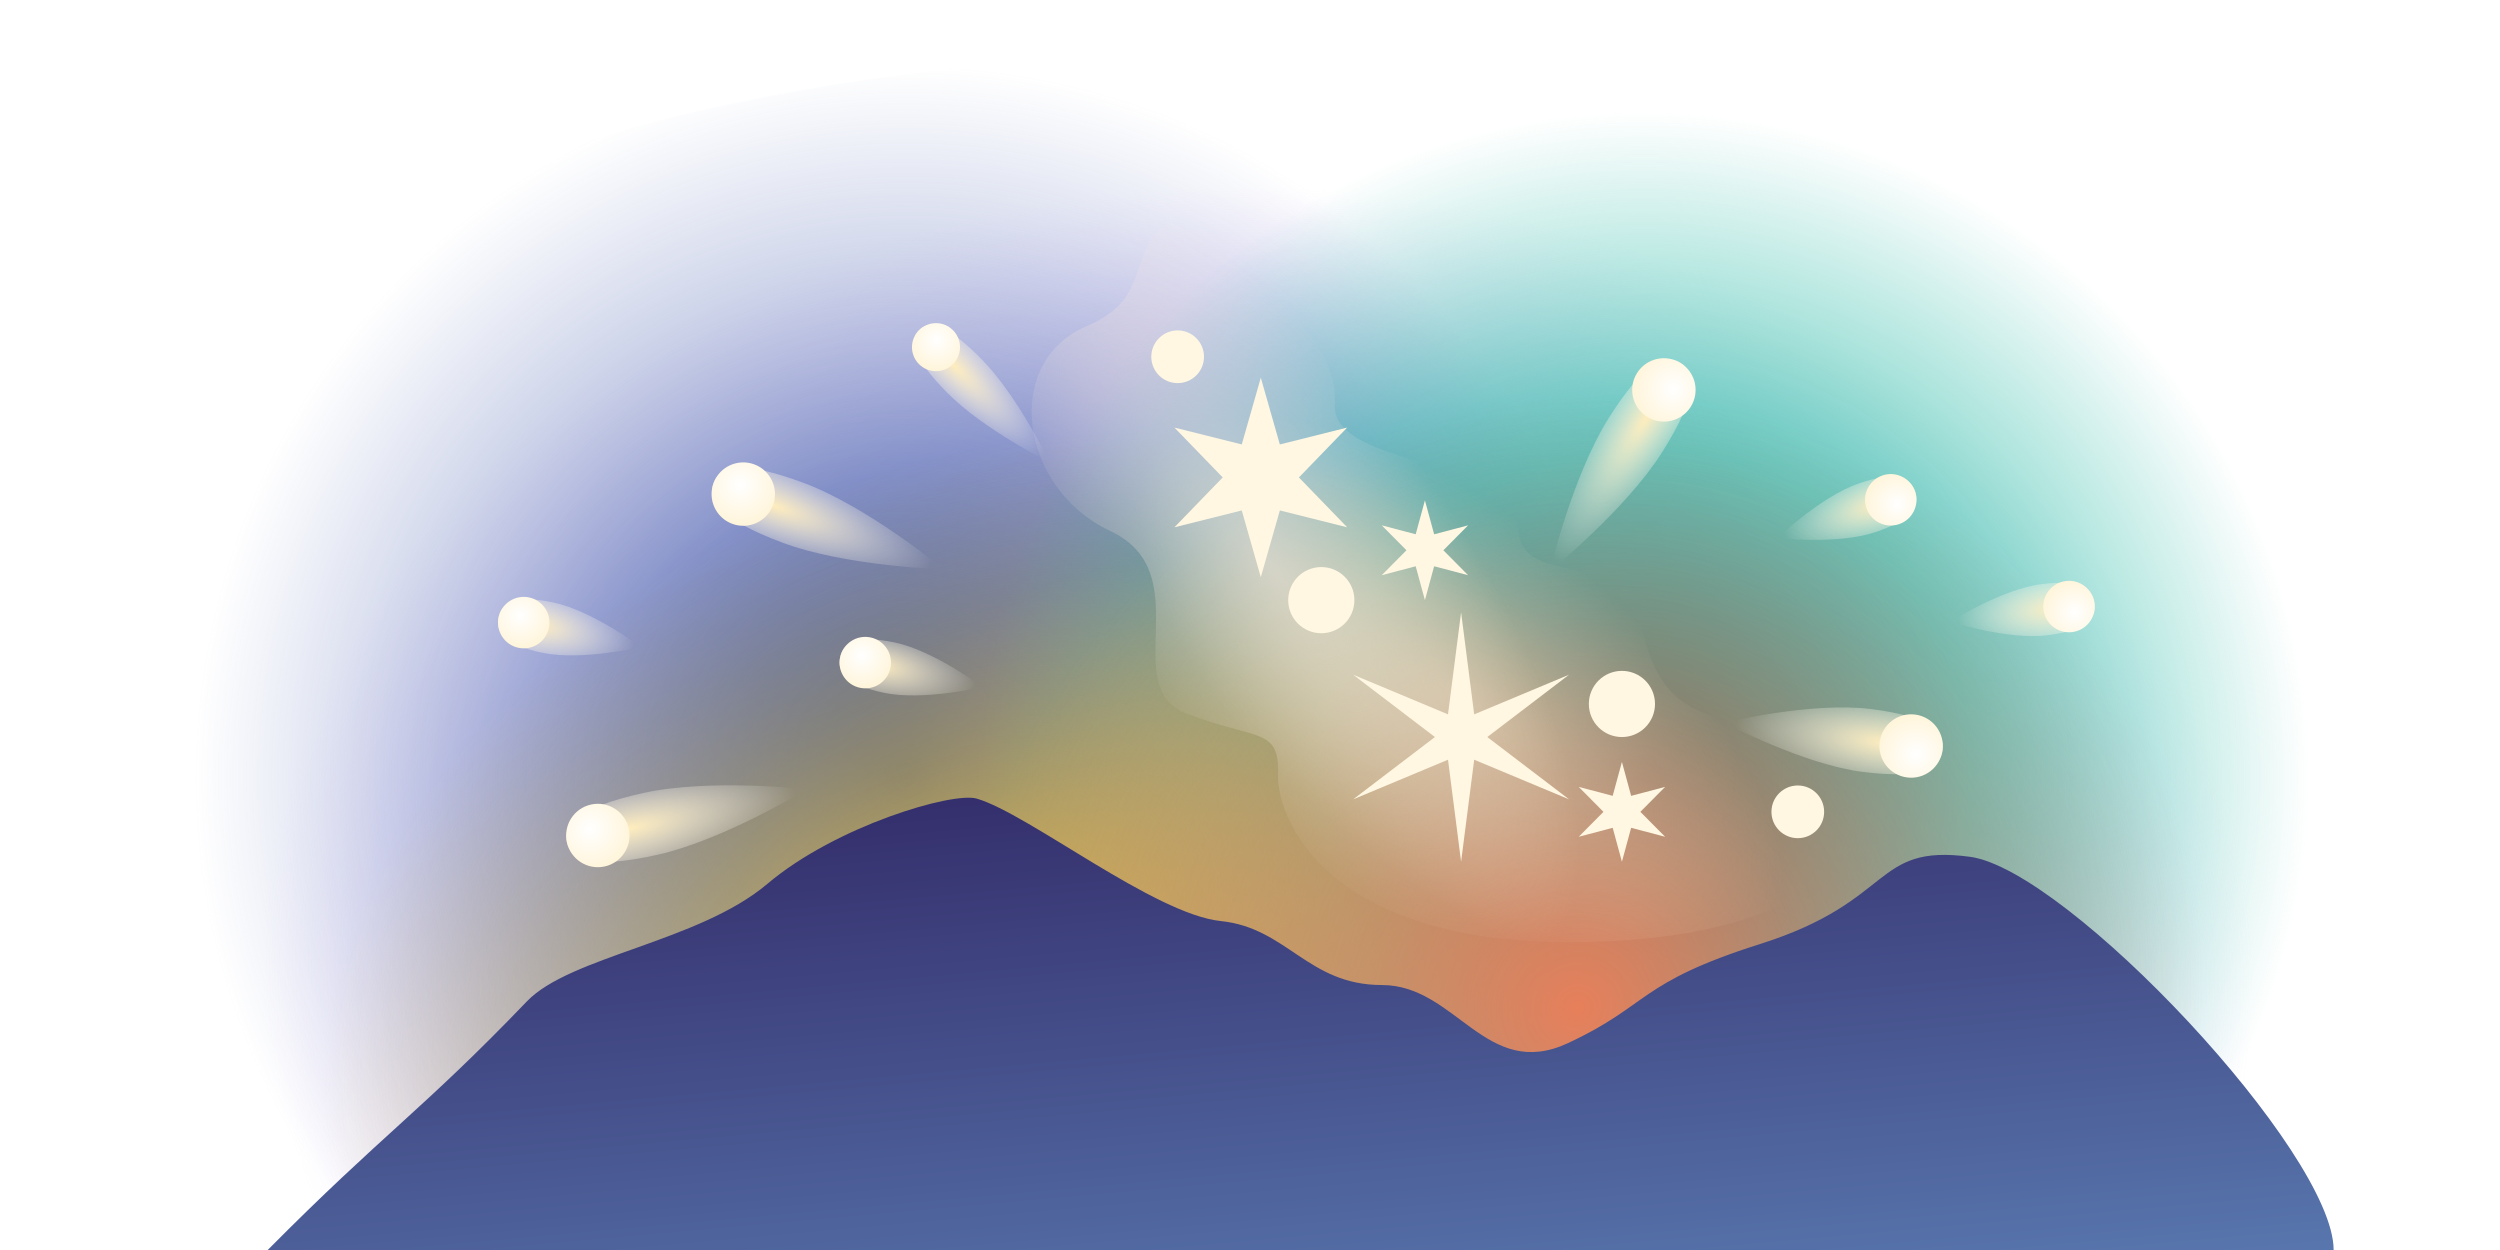
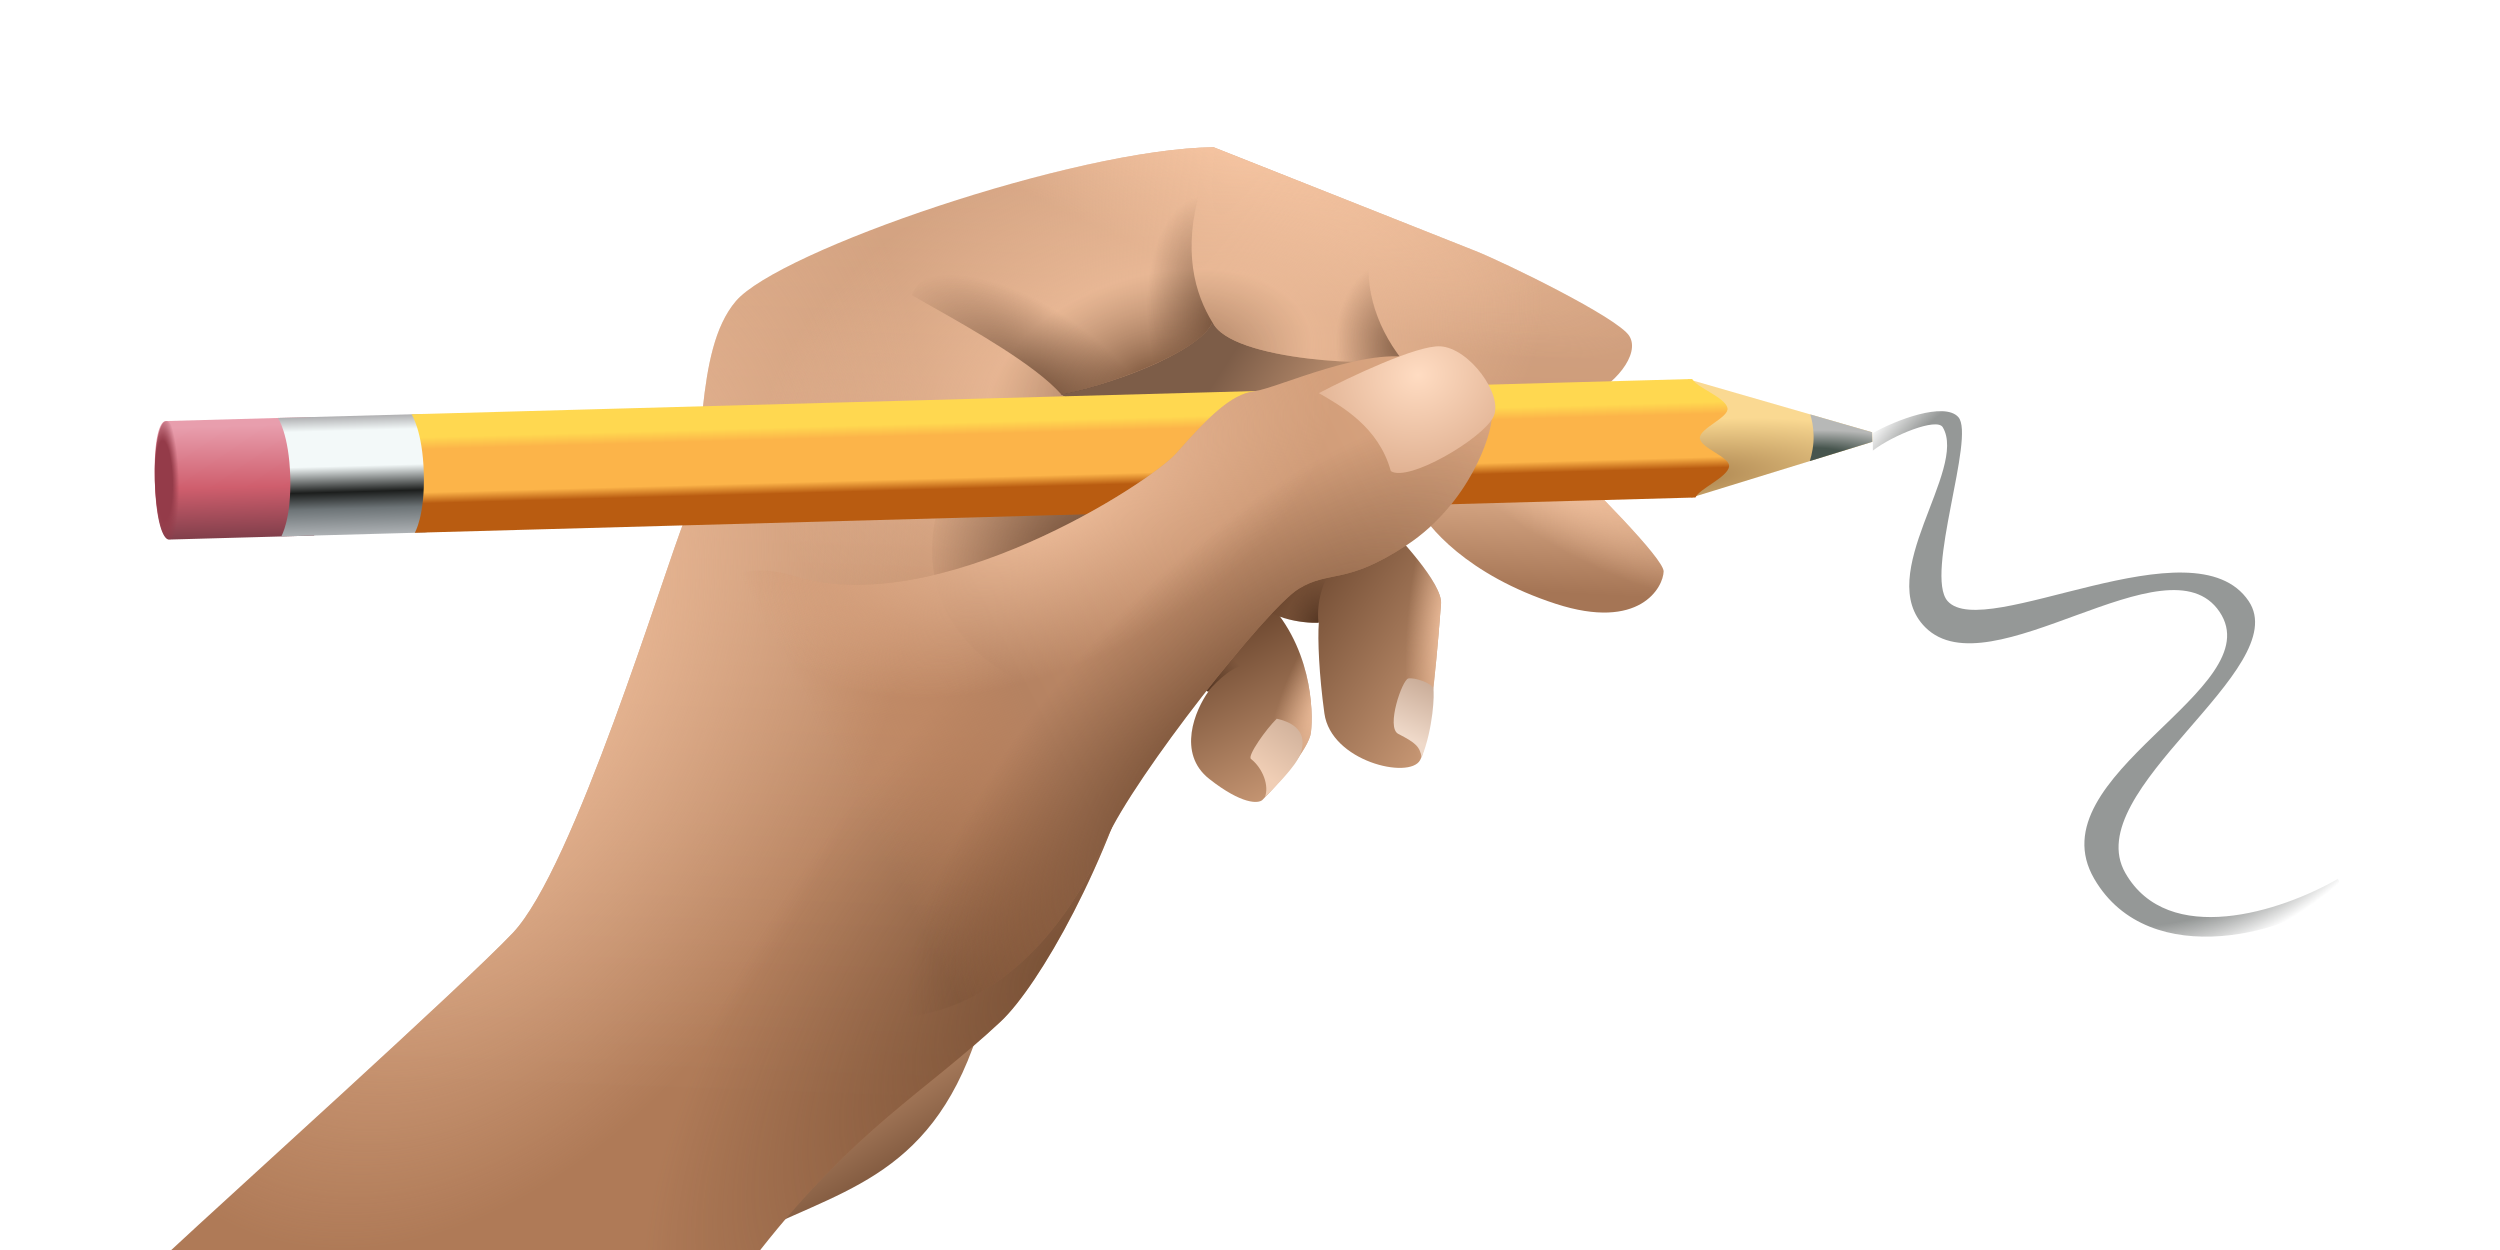
<svg xmlns="http://www.w3.org/2000/svg" viewBox="0 0 240 120" fill="none">
-   <path fill-rule="evenodd" clip-rule="evenodd" d="M233.863 110.802L29.4 117.148C-28.469 32.221 44.535 3.59 130.231 4.953C199.692 4.953 251.3 44.021 233.863 110.802Z" fill="url(#paint0_radial_6937_3499)" />
-   <path fill-rule="evenodd" clip-rule="evenodd" d="M233.863 110.802L29.4 117.148C-28.469 32.221 44.535 3.59 130.231 4.953C199.692 4.953 251.3 44.021 233.863 110.802Z" fill="url(#paint1_radial_6937_3499)" />
-   <path fill-rule="evenodd" clip-rule="evenodd" d="M233.863 110.802L29.4 117.148C-28.469 32.221 44.535 3.59 130.231 4.953C199.692 4.953 251.3 44.021 233.863 110.802Z" fill="url(#paint2_radial_6937_3499)" />
-   <path fill-rule="evenodd" clip-rule="evenodd" d="M233.863 110.802L29.4 117.148C-28.469 32.221 44.535 3.59 130.231 4.953C199.692 4.953 251.3 44.021 233.863 110.802Z" fill="url(#paint3_radial_6937_3499)" />
-   <path fill-rule="evenodd" clip-rule="evenodd" d="M233.863 110.802L29.4 117.148C-28.469 32.221 44.535 3.59 130.231 4.953C199.692 4.953 251.3 44.021 233.863 110.802Z" fill="url(#paint4_radial_6937_3499)" />
-   <path d="M145.768 50.076C145.319 57.071 155.758 51.853 157.623 60.3C159.487 68.746 164.023 69.105 172.071 69.91C182.132 70.916 184.417 88.26 156.173 90.254C128.004 92.242 122.55 78.882 122.691 74.344C122.832 69.805 120.694 71.092 113.942 68.516C107.19 65.939 115.224 55.017 106.562 50.962C97.899 46.907 96.121 34.778 104.366 31.281C110.02 28.882 108.405 25.359 111.108 22.288C113.811 19.217 123.275 19.379 122.82 24.909C122.365 30.439 128.528 32.828 128.143 38.817C127.747 44.986 146.152 44.087 145.768 50.076Z" fill="url(#paint5_radial_6937_3499)" />
-   <path d="M145.768 50.076C145.319 57.071 155.758 51.853 157.623 60.3C159.487 68.746 164.023 69.105 172.071 69.91C182.132 70.916 184.417 88.26 156.173 90.254C128.004 92.242 122.55 78.882 122.691 74.344C122.832 69.805 120.694 71.092 113.942 68.516C107.19 65.939 115.224 55.017 106.562 50.962C97.899 46.907 96.121 34.778 104.366 31.281C110.02 28.882 108.405 25.359 111.108 22.288C113.811 19.217 123.275 19.379 122.82 24.909C122.365 30.439 128.528 32.828 128.143 38.817C127.747 44.986 146.152 44.087 145.768 50.076Z" fill="url(#paint6_radial_6937_3499)" />
-   <path d="M121.037 36.26L122.866 42.667L129.329 41.047L124.695 45.834L129.329 50.622L122.866 49.002L121.037 55.409L119.209 49.002L112.745 50.622L117.38 45.834L112.745 41.047L119.209 42.667L121.037 36.26Z" fill="#FFF7E2" />
-   <path d="M140.265 58.785L141.522 68.578L150.631 64.77L142.779 70.755L150.631 76.739L141.522 72.931L140.265 82.724L139.008 72.931L129.899 76.739L137.752 70.755L129.899 64.77L139.008 68.578L140.265 58.785Z" fill="#FFF7E2" />
-   <path d="M136.792 48.038L137.677 51.292L140.938 50.432L138.563 52.826L140.938 55.221L137.677 54.361L136.792 57.615L135.906 54.361L132.645 55.221L135.02 52.826L132.645 50.432L135.906 51.292L136.792 48.038Z" fill="#FFF7E2" />
-   <path d="M155.704 73.147L156.589 76.402L159.851 75.542L157.475 77.936L159.851 80.33L156.589 79.47L155.704 82.725L154.818 79.47L151.557 80.33L153.932 77.936L151.557 75.542L154.818 76.402L155.704 73.147Z" fill="#FFF7E2" />
-   <path d="M158.88 67.58C158.88 69.334 157.458 70.756 155.704 70.756C153.95 70.756 152.528 69.334 152.528 67.58C152.528 65.826 153.95 64.404 155.704 64.404C157.458 64.404 158.88 65.826 158.88 67.58Z" fill="#FFF7E2" />
-   <path d="M175.117 77.936C175.117 79.333 173.985 80.465 172.588 80.465C171.191 80.465 170.059 79.333 170.059 77.936C170.059 76.539 171.191 75.407 172.588 75.407C173.985 75.407 175.117 76.539 175.117 77.936Z" fill="#FFF7E2" />
-   <path d="M115.584 34.25C115.584 35.647 114.452 36.779 113.055 36.779C111.658 36.779 110.525 35.647 110.525 34.25C110.525 32.853 111.658 31.721 113.055 31.721C114.452 31.721 115.584 32.853 115.584 34.25Z" fill="#FFF7E2" />
-   <path d="M130.021 57.615C130.021 59.369 128.599 60.791 126.844 60.791C125.09 60.791 123.668 59.369 123.668 57.615C123.668 55.861 125.09 54.439 126.844 54.439C128.599 54.439 130.021 55.861 130.021 57.615Z" fill="#FFF7E2" />
-   <path d="M90.616 54.661C90.616 54.661 81.202 54.38 75.096 52.089C68.99 49.797 67.913 47.938 68.504 46.364C69.094 44.791 71.129 44.098 77.235 46.389C83.341 48.681 90.616 54.661 90.616 54.661Z" fill="url(#paint7_radial_6937_3499)" />
-   <path d="M74.203 48.503C73.612 50.076 71.858 50.873 70.284 50.283C68.711 49.692 67.913 47.938 68.504 46.364C69.094 44.79 70.849 43.993 72.423 44.584C73.996 45.174 74.793 46.929 74.203 48.503Z" fill="url(#paint8_radial_6937_3499)" />
-   <path d="M100.803 44.426C100.803 44.426 94.419 41.237 90.949 37.719C87.478 34.202 87.329 32.58 88.236 31.686C89.143 30.791 90.762 30.963 94.232 34.481C97.703 37.999 100.803 44.426 100.803 44.426Z" fill="url(#paint9_radial_6937_3499)" />
-   <path d="M91.475 34.969C90.568 35.864 89.108 35.854 88.214 34.947C87.32 34.04 87.329 32.58 88.236 31.686C89.143 30.791 90.603 30.801 91.497 31.708C92.392 32.615 92.382 34.075 91.475 34.969Z" fill="url(#paint10_radial_6937_3499)" />
-   <path d="M148.775 54.843C148.775 54.843 150.947 45.68 154.421 40.16C157.895 34.641 159.933 33.96 161.355 34.856C162.778 35.751 163.046 37.883 159.572 43.402C156.098 48.922 148.775 54.843 148.775 54.843Z" fill="url(#paint11_radial_6937_3499)" />
-   <path d="M158.113 40.007C156.69 39.112 156.263 37.233 157.158 35.81C158.054 34.388 159.933 33.96 161.355 34.856C162.778 35.751 163.205 37.63 162.31 39.053C161.415 40.475 159.536 40.903 158.113 40.007Z" fill="url(#paint12_radial_6937_3499)" />
-   <path d="M165.551 69.378C165.551 69.378 173.829 67.346 179.611 68.068C185.393 68.79 186.697 70.326 186.488 71.994C186.28 73.662 184.638 74.83 178.856 74.108C173.075 73.385 165.551 69.378 165.551 69.378Z" fill="url(#paint13_radial_6937_3499)" />
-   <path d="M180.448 71.24C180.657 69.572 182.178 68.389 183.846 68.597C185.513 68.805 186.697 70.326 186.488 71.994C186.28 73.662 184.759 74.846 183.091 74.637C181.423 74.429 180.24 72.908 180.448 71.24Z" fill="url(#paint14_radial_6937_3499)" />
-   <path d="M77.481 75.767C77.481 75.767 69.436 80.663 63.068 82.07C56.7 83.478 54.784 82.506 54.421 80.865C54.058 79.224 55.386 77.535 61.754 76.127C68.122 74.719 77.481 75.767 77.481 75.767Z" fill="url(#paint15_radial_6937_3499)" />
-   <path d="M60.365 79.551C60.727 81.192 59.691 82.817 58.05 83.18C56.408 83.543 54.784 82.506 54.421 80.865C54.058 79.224 55.095 77.599 56.736 77.236C58.377 76.874 60.002 77.91 60.365 79.551Z" fill="url(#paint16_radial_6937_3499)" />
-   <path d="M94.313 65.955C94.313 65.955 88.653 67.299 84.879 66.513C81.105 65.726 80.37 64.443 80.648 63.108C80.926 61.772 82.113 60.89 85.887 61.676C89.66 62.462 94.313 65.955 94.313 65.955Z" fill="url(#paint17_radial_6937_3499)" />
-   <path d="M85.485 64.116C85.206 65.451 83.898 66.308 82.562 66.03C81.227 65.752 80.37 64.443 80.648 63.108C80.926 61.772 82.235 60.915 83.57 61.193C84.906 61.472 85.763 62.78 85.485 64.116Z" fill="url(#paint18_radial_6937_3499)" />
-   <path d="M61.526 62.114C61.526 62.114 55.865 63.458 52.092 62.671C48.318 61.885 47.583 60.602 47.861 59.267C48.139 57.931 49.326 57.048 53.1 57.835C56.873 58.621 61.526 62.114 61.526 62.114Z" fill="url(#paint19_radial_6937_3499)" />
-   <path d="M52.697 60.274C52.419 61.61 51.111 62.467 49.775 62.189C48.44 61.91 47.583 60.602 47.861 59.267C48.139 57.931 49.447 57.074 50.783 57.352C52.119 57.63 52.976 58.939 52.697 60.274Z" fill="url(#paint20_radial_6937_3499)" />
-   <path d="M187.231 59.685C187.231 59.685 192.143 56.568 195.967 56.079C199.79 55.591 200.904 56.563 201.077 57.917C201.25 59.27 200.416 60.492 196.593 60.98C192.769 61.468 187.231 59.685 187.231 59.685Z" fill="url(#paint21_radial_6937_3499)" />
-   <path d="M196.176 58.543C196.004 57.189 196.961 55.952 198.314 55.779C199.667 55.607 200.904 56.563 201.077 57.917C201.25 59.27 200.293 60.507 198.94 60.68C197.586 60.853 196.349 59.896 196.176 58.543Z" fill="url(#paint22_radial_6937_3499)" />
-   <path d="M170.629 51.657C170.629 51.657 174.829 47.631 178.481 46.398C182.133 45.164 183.417 45.898 183.854 47.19C184.29 48.483 183.714 49.845 180.062 51.078C176.41 52.312 170.629 51.657 170.629 51.657Z" fill="url(#paint23_radial_6937_3499)" />
-   <path d="M179.173 48.771C178.736 47.479 179.43 46.077 180.723 45.641C182.015 45.204 183.417 45.898 183.854 47.19C184.29 48.483 183.596 49.885 182.304 50.321C181.011 50.758 179.609 50.064 179.173 48.771Z" fill="url(#paint24_radial_6937_3499)" />
-   <path d="M25.698 120H224.029C224.029 110.669 198.487 83.498 189.103 82.25C179.718 81.002 182.003 86.502 168.985 90.62C157.198 94.348 158.373 96.493 150.515 100.145C142.658 103.797 139.789 94.563 132.668 94.563C125.547 94.563 123.583 89.08 117.198 88.422C110.814 87.764 98.736 78.121 93.77 76.667C91.468 75.993 80.257 79.274 73.67 84.848C67.083 90.421 54.744 91.794 50.584 96.129C40.564 106.57 36.797 108.808 25.698 120Z" fill="url(#paint25_linear_6937_3499)" />
+   <path d="M135.569 40.533C135.569 40.533 97.372 40.812 95.275 40.126L112.139 28.83C116.96 28.526 136.557 30.859 136.557 30.859L135.569 40.533Z" fill="url(#paint0_linear_1214_2227)" />
+   <path d="M71.18 119.077C80.116 114.264 89.162 113.484 93.809 99.373C97.527 88.084 80.272 107.805 71.18 119.077Z" fill="url(#paint1_linear_1214_2227)" />
+   <path d="M70.641 28.913C74.754 24.08 103.15 14.285 116.505 14.135L141.614 24.08C144.437 25.198 155.309 30.486 156.412 32.251C157.516 34.016 154.951 37.078 152.135 38.239C148.615 39.689 139.234 37.965 134.846 34.426C132.898 35.266 118.111 34.72 116.395 30.911C115.191 33.943 105.611 37.261 101.777 37.829C123.533 50.24 103.321 91.272 96.076 98.059C88.831 104.845 82.175 108.306 72.981 120H16.442C21.566 115.213 44.529 94.52 49.227 89.565C55.1 83.371 63.65 55.112 65.794 49.713C67.938 44.315 66.528 33.747 70.641 28.913Z" fill="url(#paint2_linear_1214_2227)" />
+   <path d="M70.641 28.913C74.754 24.08 103.15 14.285 116.505 14.135L141.614 24.08C144.437 25.198 155.309 30.486 156.412 32.251C157.516 34.016 154.951 37.078 152.135 38.239C148.615 39.689 139.234 37.965 134.846 34.426C132.898 35.266 118.111 34.72 116.395 30.911C115.191 33.943 105.611 37.261 101.777 37.829C123.533 50.24 103.321 91.272 96.076 98.059C88.831 104.845 82.175 108.306 72.981 120H16.442C21.566 115.213 44.529 94.52 49.227 89.565C55.1 83.371 63.65 55.112 65.794 49.713C67.938 44.315 66.528 33.747 70.641 28.913Z" fill="url(#paint3_radial_1214_2227)" />
+   <path d="M70.641 28.913C74.754 24.08 103.15 14.285 116.505 14.135L141.614 24.08C144.437 25.198 155.309 30.486 156.412 32.251C157.516 34.016 154.951 37.078 152.135 38.239C148.615 39.689 139.234 37.965 134.846 34.426C132.898 35.266 118.111 34.72 116.395 30.911C115.191 33.943 105.611 37.261 101.777 37.829C123.533 50.24 103.321 91.272 96.076 98.059C88.831 104.845 82.175 108.306 72.981 120H16.442C21.566 115.213 44.529 94.52 49.227 89.565C55.1 83.371 63.65 55.112 65.794 49.713C67.938 44.315 66.528 33.747 70.641 28.913Z" fill="url(#paint4_radial_1214_2227)" />
+   <path d="M70.641 28.913C74.754 24.08 103.15 14.285 116.505 14.135L141.614 24.08C144.437 25.198 155.309 30.486 156.412 32.251C157.516 34.016 154.951 37.078 152.135 38.239C148.615 39.689 139.234 37.965 134.846 34.426C132.898 35.266 118.111 34.72 116.395 30.911C115.191 33.943 105.611 37.261 101.777 37.829C123.533 50.24 103.321 91.272 96.076 98.059C88.831 104.845 82.175 108.306 72.981 120H16.442C21.566 115.213 44.529 94.52 49.227 89.565C55.1 83.371 63.65 55.112 65.794 49.713C67.938 44.315 66.528 33.747 70.641 28.913Z" fill="url(#paint5_radial_1214_2227)" />
+   <path d="M70.641 28.913C74.754 24.08 103.15 14.285 116.505 14.135L141.614 24.08C144.437 25.198 155.309 30.486 156.412 32.251C157.516 34.016 154.951 37.078 152.135 38.239C148.615 39.689 139.234 37.965 134.846 34.426C132.898 35.266 118.111 34.72 116.395 30.911C115.191 33.943 105.611 37.261 101.777 37.829C123.533 50.24 103.321 91.272 96.076 98.059C88.831 104.845 82.175 108.306 72.981 120H16.442C21.566 115.213 44.529 94.52 49.227 89.565C55.1 83.371 63.65 55.112 65.794 49.713C67.938 44.315 66.528 33.747 70.641 28.913Z" fill="url(#paint6_radial_1214_2227)" />
+   <path d="M187.996 40.038C186.654 38.547 181.968 40.334 179.793 41.577V43.255C181.688 41.794 185.936 40.054 186.505 41.017C188.929 45.119 179.793 55.187 184.827 60.221C191.026 66.421 208.097 51.356 213.074 58.73C218.108 66.188 195.259 74.42 201.048 84.367C206.343 93.465 220.252 89.587 224.913 85.392L224.447 84.367C218.947 87.536 208.133 90.986 204.031 83.807C199.501 75.88 220.272 64.247 215.871 57.704C210.617 49.894 190.503 61.677 186.971 57.704C184.734 55.187 189.674 41.903 187.996 40.038Z" fill="url(#paint7_radial_1214_2227)" />
+   <path d="M149.355 57.967C140.875 55.211 136.929 50.506 136.016 48.498L149.279 43.312C152.764 46.657 159.728 53.648 159.705 54.855C159.677 56.363 157.43 60.591 149.355 57.967Z" fill="url(#paint8_linear_1214_2227)" />
+   <path d="M149.355 57.967C140.875 55.211 136.929 50.506 136.016 48.498L149.279 43.312C152.764 46.657 159.728 53.648 159.705 54.855C159.677 56.363 157.43 60.591 149.355 57.967Z" fill="url(#paint9_radial_1214_2227)" />
+   <path fill-rule="evenodd" clip-rule="evenodd" d="M108.107 36.098C105.731 36.97 103.383 37.611 101.871 37.847C99.416 35.054 93.219 31.552 89.572 29.491C88.723 29.012 88.012 28.61 87.519 28.314C88.745 25.223 98.349 21.934 104.774 26.23C109.531 29.41 109.921 33.607 108.107 36.098Z" fill="url(#paint10_radial_1214_2227)" />
+   <path d="M116.005 66.391C113.669 65.769 112.008 63.54 111.47 62.503C113.088 59.22 117.292 53.569 121.159 57.229C125.991 61.805 126.076 68.296 125.852 70.296C125.673 71.897 122.665 75.3 121.183 76.802C120.791 77.152 119.224 77.24 116.096 74.784C112.967 72.328 114.732 68.165 116.005 66.391Z" fill="url(#paint11_linear_1214_2227)" />
+   <path d="M116.005 66.391C113.669 65.769 112.008 63.54 111.47 62.503C113.088 59.22 117.292 53.569 121.159 57.229C125.991 61.805 126.076 68.296 125.852 70.296C125.673 71.897 122.665 75.3 121.183 76.802C120.791 77.152 119.224 77.24 116.096 74.784C112.967 72.328 114.732 68.165 116.005 66.391Z" fill="url(#paint12_radial_1214_2227)" />
+   <path fill-rule="evenodd" clip-rule="evenodd" d="M112.224 63.655C112.273 63.583 112.327 63.51 112.384 63.436C114.915 60.166 119.544 62.145 119.712 63.873C118.568 63.767 117.029 65.161 115.961 66.379C114.332 65.93 113.035 64.702 112.224 63.655Z" fill="url(#paint13_radial_1214_2227)" />
+   <path d="M138.339 57.966C138.491 56.051 134.32 51.497 132.216 49.46C127.413 51.036 118.22 54.773 119.879 57.102C121.538 59.431 125.056 59.852 126.608 59.77C126.481 61.366 126.632 64.785 127.141 68.481C127.778 73.102 135.299 74.85 136.326 72.979C137.354 71.107 138.149 60.36 138.339 57.966Z" fill="url(#paint14_linear_1214_2227)" />
+   <path d="M138.339 57.966C138.491 56.051 134.32 51.497 132.216 49.46C127.413 51.036 118.22 54.773 119.879 57.102C121.538 59.431 125.056 59.852 126.608 59.77C126.481 61.366 126.632 64.785 127.141 68.481C127.778 73.102 135.299 74.85 136.326 72.979C137.354 71.107 138.149 60.36 138.339 57.966Z" fill="url(#paint15_radial_1214_2227)" />
+   <path fill-rule="evenodd" clip-rule="evenodd" d="M134.599 34.535C133.092 34.935 128.127 34.915 123.738 34.181C123.152 33.291 122.864 32.319 123 31.275C123.821 24.991 129.209 22.247 131.698 23.234C130.781 26.936 131.892 31.072 134.599 34.535Z" fill="url(#paint16_radial_1214_2227)" />
+   <path fill-rule="evenodd" clip-rule="evenodd" d="M116.53 31.186C116.531 31.184 116.532 31.181 116.533 31.179C116.505 31.135 116.476 31.09 116.448 31.044C116.473 31.092 116.5 31.139 116.53 31.186ZM116.389 30.948C115.801 32.401 113.302 33.918 110.437 35.166C108.142 33.62 106.624 28.698 106.264 25.587C105.641 20.212 116.263 14.739 115.338 17.79C113.418 24.122 114.756 28.271 116.389 30.948Z" fill="url(#paint17_radial_1214_2227)" />
+   <path d="M96.646 64.687C86.06 58.209 89.362 47.312 92.927 42.878L102.643 40.178L116.385 49.965C109.21 58.876 103.854 69.098 96.646 64.687Z" fill="url(#paint18_radial_1214_2227)" />
+   <path fill-rule="evenodd" clip-rule="evenodd" d="M126.569 59.773C126.331 57.36 127.301 55.28 128.06 54.316C125.998 53.529 120.875 54.426 120.141 57.435C121.868 59.454 125.076 59.841 126.569 59.773Z" fill="url(#paint19_radial_1214_2227)" />
+   <path d="M15.91 40.421C15.331 40.437 14.749 42.051 14.861 46.142C14.974 50.234 15.69 51.812 16.223 51.797C16.757 51.783 30.155 51.413 30.155 51.413C31.652 48.167 31.515 43.197 29.842 40.037C29.842 40.037 16.488 40.405 15.91 40.421Z" fill="url(#paint20_linear_1214_2227)" />
+   <path d="M26.686 40.124C26.686 40.124 27.752 41.693 27.864 45.784C27.977 49.876 27 51.5 27 51.5L40.931 51.116C42.428 47.87 42.291 42.9 40.618 39.74L26.686 40.124Z" fill="url(#paint21_linear_1214_2227)" />
+   <path d="M162.044 36.395L162.358 47.771L179.748 42.412L179.722 41.498L162.044 36.395Z" fill="url(#paint22_radial_1214_2227)" />
+   <path fill-rule="evenodd" clip-rule="evenodd" d="M173.742 44.263L179.746 42.413L179.721 41.498L173.784 39.785C173.936 40.252 174.08 40.932 174.104 41.805C174.13 42.723 173.946 43.605 173.742 44.263Z" fill="url(#paint23_radial_1214_2227)" />
+   <path d="M39.508 39.771C39.508 39.771 40.573 41.34 40.686 45.431C40.799 49.522 39.821 51.147 39.821 51.147L162.76 47.76C163.16 46.894 165.822 45.84 165.991 44.795C166.138 43.882 163.212 43.009 163.185 42.056C163.159 41.102 166.033 40.069 165.836 39.166C165.61 38.132 162.893 37.226 162.447 36.384L39.508 39.771Z" fill="url(#paint24_linear_1214_2227)" />
+   <path d="M17.373 46.074C17.287 42.933 16.654 40.402 15.961 40.421C15.267 40.44 14.775 43.002 14.861 46.143C14.948 49.284 15.58 51.815 16.274 51.796C16.968 51.777 17.46 49.215 17.373 46.074Z" fill="url(#paint25_radial_1214_2227)" />
+   <path d="M112.922 43.517C110.439 46.331 90 59.609 76.154 55.282C62.308 50.955 61.331 75.425 66.677 86.148C73.278 99.386 94.918 105.687 106.154 80.667C108.974 74.386 121.654 58.376 124.665 56.531C127.675 54.686 129.155 56.223 135.078 52.304C141 48.385 143.276 41.691 143.205 39.953C143.134 38.216 140.865 35.797 136.075 34.466C131.284 33.136 122.608 37.292 120.413 37.561C118.217 37.83 116.027 40 112.922 43.517Z" fill="url(#paint26_linear_1214_2227)" />
+   <path d="M112.922 43.517C110.439 46.331 90 59.609 76.154 55.282C62.308 50.955 61.331 75.425 66.677 86.148C73.278 99.386 94.918 105.687 106.154 80.667C108.974 74.386 121.654 58.376 124.665 56.531C127.675 54.686 129.155 56.223 135.078 52.304C141 48.385 143.276 41.691 143.205 39.953C143.134 38.216 140.865 35.797 136.075 34.466C131.284 33.136 122.608 37.292 120.413 37.561C118.217 37.83 116.027 40 112.922 43.517Z" fill="url(#paint27_radial_1214_2227)" />
+   <path d="M112.922 43.517C110.439 46.331 90 59.609 76.154 55.282C62.308 50.955 61.331 75.425 66.677 86.148C73.278 99.386 94.918 105.687 106.154 80.667C108.974 74.386 121.654 58.376 124.665 56.531C127.675 54.686 129.155 56.223 135.078 52.304C141 48.385 143.276 41.691 143.205 39.953C143.134 38.216 140.865 35.797 136.075 34.466C131.284 33.136 122.608 37.292 120.413 37.561C118.217 37.83 116.027 40 112.922 43.517Z" fill="url(#paint28_radial_1214_2227)" />
+   <path d="M133.517 45.227C132.357 40.968 128.723 38.958 126.611 37.74C129.568 36.19 136.039 33.122 138.269 33.247C141.056 33.403 144.38 37.95 143.37 40.018C142.36 42.087 135.217 46.329 133.517 45.227Z" fill="url(#paint29_radial_1214_2227)" />
+   <path d="M124.817 72.427C125.286 71.245 125.276 69.594 122.57 68.996C121.546 69.982 119.726 72.567 120.09 72.855C121.246 73.771 121.862 75.449 121.428 76.543C122.496 75.447 124.349 73.609 124.817 72.427Z" fill="url(#paint30_linear_1214_2227)" />
+   <path d="M137.592 66.08C137.461 65.576 135.793 65.019 135.202 65.132C134.612 65.245 133.029 69.834 134.235 70.453C135.923 71.32 136.291 71.67 136.482 72.708C137.589 69.918 137.724 66.584 137.592 66.08Z" fill="url(#paint31_linear_1214_2227)" />
  <defs>
-     <radialGradient id="paint0_radial_6937_3499" cx="0" cy="0" r="1" gradientUnits="userSpaceOnUse" gradientTransform="translate(120.631 93.0038) rotate(-179.6) scale(99.8644 78.1989)">
-       <stop stop-color="#FAAC7B" />
-       <stop offset="0.51" stop-color="#6377BD" stop-opacity="0.7" />
-       <stop offset="0.958" stop-color="#E4BBFD" stop-opacity="0" />
+     <linearGradient id="paint0_linear_1214_2227" x1="134.089" y1="38.996" x2="120.683" y2="30.319" gradientUnits="userSpaceOnUse">
+       <stop stop-color="#DEAB85" />
+       <stop offset="1" stop-color="#7D5D48" />
+     </linearGradient>
+     <linearGradient id="paint1_linear_1214_2227" x1="80.375" y1="96.835" x2="90.591" y2="113.73" gradientUnits="userSpaceOnUse">
+       <stop stop-color="#DEAB85" />
+       <stop offset="1" stop-color="#6C472F" />
+     </linearGradient>
+     <linearGradient id="paint2_linear_1214_2227" x1="89.177" y1="-44.237" x2="83.586" y2="106.047" gradientUnits="userSpaceOnUse">
+       <stop stop-color="#F1C4A4" />
+       <stop offset="1" stop-color="#AF7A57" />
+     </linearGradient>
+     <radialGradient id="paint3_radial_1214_2227" cx="0" cy="0" r="1" gradientUnits="userSpaceOnUse" gradientTransform="translate(116.375 13.1696) rotate(22.6428) scale(46.9956 12.4)">
+       <stop stop-color="#F6C5A2" />
+       <stop offset="1" stop-color="#F6C5A2" stop-opacity="0" />
    </radialGradient>
-     <radialGradient id="paint1_radial_6937_3499" cx="0" cy="0" r="1" gradientUnits="userSpaceOnUse" gradientTransform="translate(87.1471 74.7596) rotate(-137.911) scale(68.3443 68.2053)">
-       <stop stop-color="#2D499C" />
-       <stop offset="1" stop-color="#6377BE" stop-opacity="0" />
+     <radialGradient id="paint4_radial_1214_2227" cx="0" cy="0" r="1" gradientUnits="userSpaceOnUse" gradientTransform="translate(47.0621 63.9359) rotate(-65.1056) scale(59.4184 37.373)">
+       <stop stop-color="#F6C5A2" />
+       <stop offset="1" stop-color="#F6C5A2" stop-opacity="0" />
    </radialGradient>
-     <radialGradient id="paint2_radial_6937_3499" cx="0" cy="0" r="1" gradientUnits="userSpaceOnUse" gradientTransform="translate(157.626 74.5135) rotate(-55.3351) scale(64.0175 63.572)">
-       <stop stop-color="#287C78" />
-       <stop offset="0.495" stop-color="#27B9A5" stop-opacity="0.7" />
-       <stop offset="1" stop-color="#27B9A5" stop-opacity="0" />
+     <radialGradient id="paint5_radial_1214_2227" cx="0" cy="0" r="1" gradientUnits="userSpaceOnUse" gradientTransform="translate(110.524 36.2436) rotate(-17.6318) scale(39.0458 23.6242)">
+       <stop stop-color="#7A543A" />
+       <stop offset="0.411" stop-color="#F6C5A2" stop-opacity="0.6" />
+       <stop offset="1" stop-color="#F6C5A2" stop-opacity="0" />
    </radialGradient>
-     <radialGradient id="paint3_radial_6937_3499" cx="0" cy="0" r="1" gradientUnits="userSpaceOnUse" gradientTransform="translate(91.6841 91.2438) rotate(152.868) scale(64.3103 45.21)">
-       <stop stop-color="#F8C935" stop-opacity="0.8" />
-       <stop offset="1" stop-color="#F8C935" stop-opacity="0" />
+     <radialGradient id="paint6_radial_1214_2227" cx="0" cy="0" r="1" gradientUnits="userSpaceOnUse" gradientTransform="translate(101.581 91.6283) rotate(128.706) scale(55.8171 24.4592)">
+       <stop stop-color="#5C3A23" stop-opacity="0.67" />
+       <stop offset="1" stop-color="#5C3A23" stop-opacity="0" />
    </radialGradient>
-     <radialGradient id="paint4_radial_6937_3499" cx="0" cy="0" r="1" gradientUnits="userSpaceOnUse" gradientTransform="translate(151.265 96.8534) rotate(151.495) scale(60.6246 58.1147)">
-       <stop stop-color="#F97B53" stop-opacity="0.9" />
-       <stop offset="1" stop-color="#F97B53" stop-opacity="0" />
+     <radialGradient id="paint7_radial_1214_2227" cx="0" cy="0" r="1" gradientUnits="userSpaceOnUse" gradientTransform="translate(203.845 61.247) rotate(51.3934) scale(31.3752 31.3752)">
+       <stop offset="0.885" stop-color="#959897" />
+       <stop offset="1" stop-color="#8B8D8C" stop-opacity="0" />
    </radialGradient>
-     <radialGradient id="paint5_radial_6937_3499" cx="0" cy="0" r="1" gradientUnits="userSpaceOnUse" gradientTransform="translate(140.362 67.2277) rotate(39.4725) scale(37.6927 17.0354)">
-       <stop stop-color="#FFE4C5" stop-opacity="0.5" />
-       <stop offset="1" stop-color="#FFE4C5" stop-opacity="0" />
+     <linearGradient id="paint8_linear_1214_2227" x1="139.208" y1="42.143" x2="138.451" y2="56.32" gradientUnits="userSpaceOnUse">
+       <stop stop-color="#F3C39F" />
+       <stop offset="1" stop-color="#A57555" />
+     </linearGradient>
+     <radialGradient id="paint9_radial_1214_2227" cx="0" cy="0" r="1" gradientUnits="userSpaceOnUse" gradientTransform="translate(148.953 44.1327) rotate(34.3731) scale(20.8156 6.86486)">
+       <stop stop-color="#F6C5A2" />
+       <stop offset="1" stop-color="#F6C5A2" stop-opacity="0" />
    </radialGradient>
-     <radialGradient id="paint6_radial_6937_3499" cx="0" cy="0" r="1" gradientUnits="userSpaceOnUse" gradientTransform="translate(122.028 54.3083) rotate(54.6534) scale(45.2156 17.2922)">
-       <stop stop-color="#FFECE1" stop-opacity="0.6" />
-       <stop offset="1" stop-color="#FFECE1" stop-opacity="0" />
+     <radialGradient id="paint10_radial_1214_2227" cx="0" cy="0" r="1" gradientUnits="userSpaceOnUse" gradientTransform="translate(99.2823 37.4427) rotate(-143.623) scale(15.6089 7.51321)">
+       <stop stop-color="#513320" stop-opacity="0.72" />
+       <stop offset="1" stop-color="#513320" stop-opacity="0" />
    </radialGradient>
-     <radialGradient id="paint7_radial_6937_3499" cx="0" cy="0" r="1" gradientUnits="userSpaceOnUse" gradientTransform="translate(74.2259 48.5112) rotate(20.5676) scale(16.5734 4.77347)">
-       <stop stop-color="#FFEDBD" />
-       <stop offset="0.984" stop-color="white" stop-opacity="0" />
+     <linearGradient id="paint11_linear_1214_2227" x1="129.89" y1="78.124" x2="120.369" y2="58.823" gradientUnits="userSpaceOnUse">
+       <stop stop-color="#DEAB85" />
+       <stop offset="1" stop-color="#6C472F" />
+     </linearGradient>
+     <radialGradient id="paint12_radial_1214_2227" cx="0" cy="0" r="1" gradientUnits="userSpaceOnUse" gradientTransform="translate(127.156 67.2048) rotate(111.633) scale(11.7465 4.07605)">
+       <stop stop-color="#F6C5A2" />
+       <stop offset="1" stop-color="#F6C5A2" stop-opacity="0" />
    </radialGradient>
-     <radialGradient id="paint8_radial_6937_3499" cx="0" cy="0" r="1" gradientUnits="userSpaceOnUse" gradientTransform="translate(71.0737 46.5333) rotate(101.888) scale(3.83175)">
-       <stop stop-color="white" />
-       <stop offset="1" stop-color="#FFF5DB" />
+     <radialGradient id="paint13_radial_1214_2227" cx="0" cy="0" r="1" gradientUnits="userSpaceOnUse" gradientTransform="translate(116.188 66.6537) rotate(-33.7923) scale(3.96672 4.56521)">
+       <stop stop-color="#513320" />
+       <stop offset="1" stop-color="#513320" stop-opacity="0" />
    </radialGradient>
-     <radialGradient id="paint9_radial_6937_3499" cx="0" cy="0" r="1" gradientUnits="userSpaceOnUse" gradientTransform="translate(91.4881 34.9826) rotate(45.3915) scale(12.5578 3.6169)">
-       <stop stop-color="#FFEDBD" />
-       <stop offset="0.984" stop-color="white" stop-opacity="0" />
+     <linearGradient id="paint14_linear_1214_2227" x1="143.842" y1="71.724" x2="122.639" y2="57.301" gradientUnits="userSpaceOnUse">
+       <stop stop-color="#DEAB85" />
+       <stop offset="1" stop-color="#6C472F" />
+     </linearGradient>
+     <radialGradient id="paint15_radial_1214_2227" cx="0" cy="0" r="1" gradientUnits="userSpaceOnUse" gradientTransform="translate(139.068 60.439) rotate(93.8496) scale(14.74 4.03844)">
+       <stop stop-color="#F6C5A2" />
+       <stop offset="1" stop-color="#F6C5A2" stop-opacity="0" />
    </radialGradient>
-     <radialGradient id="paint10_radial_6937_3499" cx="0" cy="0" r="1" gradientUnits="userSpaceOnUse" gradientTransform="translate(89.9495 32.6196) rotate(126.712) scale(2.90335)">
-       <stop stop-color="white" />
-       <stop offset="1" stop-color="#FFF5DB" />
+     <radialGradient id="paint16_radial_1214_2227" cx="0" cy="0" r="1" gradientUnits="userSpaceOnUse" gradientTransform="translate(134.171 33.2563) rotate(85.5007) scale(8.23845 5.89911)">
+       <stop stop-color="#513320" stop-opacity="0.58" />
+       <stop offset="1" stop-color="#513320" stop-opacity="0" />
    </radialGradient>
-     <radialGradient id="paint11_radial_6937_3499" cx="0" cy="0" r="1" gradientUnits="userSpaceOnUse" gradientTransform="translate(158.1 40.028) rotate(122.186) scale(16.5734 4.77347)">
-       <stop stop-color="#FFEDBD" />
-       <stop offset="0.984" stop-color="white" stop-opacity="0" />
+     <radialGradient id="paint17_radial_1214_2227" cx="0" cy="0" r="1" gradientUnits="userSpaceOnUse" gradientTransform="translate(116.606 30.9951) rotate(-95.517) scale(12.2345 6.40844)">
+       <stop stop-color="#513320" stop-opacity="0.65" />
+       <stop offset="1" stop-color="#513320" stop-opacity="0" />
    </radialGradient>
-     <radialGradient id="paint12_radial_6937_3499" cx="0" cy="0" r="1" gradientUnits="userSpaceOnUse" gradientTransform="translate(160.672 37.3386) rotate(-156.494) scale(3.83175)">
-       <stop stop-color="white" />
-       <stop offset="1" stop-color="#FFF5DB" />
+     <radialGradient id="paint18_radial_1214_2227" cx="0" cy="0" r="1" gradientUnits="userSpaceOnUse" gradientTransform="translate(106.401 57.4544) rotate(167.737) scale(17.4113 23.2268)">
+       <stop stop-color="#513320" />
+       <stop offset="1" stop-color="#513320" stop-opacity="0" />
    </radialGradient>
-     <radialGradient id="paint13_radial_6937_3499" cx="0" cy="0" r="1" gradientUnits="userSpaceOnUse" gradientTransform="translate(181.07 71.3174) rotate(-172.878) scale(14.8071 4.77347)">
-       <stop stop-color="#FFEDBD" />
-       <stop offset="0.984" stop-color="white" stop-opacity="0" />
+     <radialGradient id="paint19_radial_1214_2227" cx="0" cy="0" r="1" gradientUnits="userSpaceOnUse" gradientTransform="translate(126.855 59.9395) rotate(-73.932) scale(4.56769 3.43773)">
+       <stop stop-color="#513320" />
+       <stop offset="1" stop-color="#513320" stop-opacity="0" />
    </radialGradient>
-     <radialGradient id="paint14_radial_6937_3499" cx="0" cy="0" r="1" gradientUnits="userSpaceOnUse" gradientTransform="translate(183.95 72.4274) rotate(-91.557) scale(3.83175)">
-       <stop stop-color="white" />
-       <stop offset="1" stop-color="#FFF5DB" />
+     <linearGradient id="paint20_linear_1214_2227" x1="22.314" y1="51.63" x2="22.018" y2="40.902" gradientUnits="userSpaceOnUse">
+       <stop stop-color="#813F4B" />
+       <stop offset="0.451" stop-color="#CF5E6D" />
+       <stop offset="1" stop-color="#E89EAD" />
+     </linearGradient>
+     <linearGradient id="paint21_linear_1214_2227" x1="34.56" y1="51.292" x2="34.246" y2="39.916" gradientUnits="userSpaceOnUse">
+       <stop stop-color="#ADB1B4" />
+       <stop offset="0.219" stop-color="#6D7477" />
+       <stop offset="0.36" stop-color="#1C1E1D" />
+       <stop offset="0.579" stop-color="#F3F9F9" />
+       <stop offset="0.877" stop-color="#F3F9F9" />
+       <stop offset="1" stop-color="#B0B0B2" />
+     </linearGradient>
+     <radialGradient id="paint22_radial_1214_2227" cx="0" cy="0" r="1" gradientUnits="userSpaceOnUse" gradientTransform="translate(160.85 45.9148) rotate(-4.43076) scale(24.072 5.49899)">
+       <stop stop-color="#A77F4C" />
+       <stop offset="1" stop-color="#FAD992" />
    </radialGradient>
-     <radialGradient id="paint15_radial_6937_3499" cx="0" cy="0" r="1" gradientUnits="userSpaceOnUse" gradientTransform="translate(60.3885 79.5459) rotate(-12.4653) scale(16.5734 4.77347)">
-       <stop stop-color="#FFEDBD" />
-       <stop offset="0.984" stop-color="white" stop-opacity="0" />
+     <radialGradient id="paint23_radial_1214_2227" cx="0" cy="0" r="1" gradientUnits="userSpaceOnUse" gradientTransform="translate(173.73 43.813) rotate(-1.05817) scale(11.0001 2.51393)">
+       <stop offset="0.324" stop-color="#47554E" />
+       <stop offset="1" stop-color="#B7B8B7" />
    </radialGradient>
-     <radialGradient id="paint16_radial_6937_3499" cx="0" cy="0" r="1" gradientUnits="userSpaceOnUse" gradientTransform="translate(56.6676 79.6061) rotate(68.8555) scale(3.83175)">
-       <stop stop-color="white" />
-       <stop offset="1" stop-color="#FFF5DB" />
+     <linearGradient id="paint24_linear_1214_2227" x1="65.28" y1="50.446" x2="64.966" y2="39.07" gradientUnits="userSpaceOnUse">
+       <stop offset="0.246" stop-color="#B95C11" />
+       <stop offset="0.338" stop-color="#FCB449" />
+       <stop offset="0.702" stop-color="#FCB449" />
+       <stop offset="0.803" stop-color="#FFD850" />
+       <stop offset="1" stop-color="#FFD850" />
+     </linearGradient>
+     <radialGradient id="paint25_radial_1214_2227" cx="0" cy="0" r="1" gradientUnits="userSpaceOnUse" gradientTransform="translate(15.7136 46.12) rotate(-91.5783) scale(6.68921 1.47721)">
+       <stop offset="0.567" stop-color="#943B49" />
+       <stop offset="1" stop-color="#943B49" stop-opacity="0" />
    </radialGradient>
-     <radialGradient id="paint17_radial_6937_3499" cx="0" cy="0" r="1" gradientUnits="userSpaceOnUse" gradientTransform="translate(84.1841 63.8446) rotate(11.7704) scale(9.7956 3.87441)">
-       <stop stop-color="#FFEDBD" />
-       <stop offset="0.984" stop-color="white" stop-opacity="0" />
+     <linearGradient id="paint26_linear_1214_2227" x1="149.754" y1="29.032" x2="75.822" y2="66.799" gradientUnits="userSpaceOnUse">
+       <stop stop-color="#E6B18B" />
+       <stop offset="0.758" stop-color="#B58261" />
+       <stop offset="0.987" stop-color="#C6855C" stop-opacity="0" />
+     </linearGradient>
+     <radialGradient id="paint27_radial_1214_2227" cx="0" cy="0" r="1" gradientUnits="userSpaceOnUse" gradientTransform="translate(100.316 47.2054) rotate(-26.5302) scale(29.5592 16.5436)">
+       <stop offset="0.182" stop-color="#F6C5A2" stop-opacity="0.8" />
+       <stop offset="1" stop-color="#F6C5A2" stop-opacity="0" />
    </radialGradient>
-     <radialGradient id="paint18_radial_6937_3499" cx="0" cy="0" r="1" gradientUnits="userSpaceOnUse" gradientTransform="translate(82.7301 62.9245) rotate(93.0911) scale(3.11006)">
-       <stop stop-color="white" />
-       <stop offset="1" stop-color="#FFF5DB" />
+     <radialGradient id="paint28_radial_1214_2227" cx="0" cy="0" r="1" gradientUnits="userSpaceOnUse" gradientTransform="translate(119.177 72.59) rotate(133.363) scale(42.8518 17.8761)">
+       <stop stop-color="#5C3A23" stop-opacity="0.88" />
+       <stop offset="1" stop-color="#5C3A23" stop-opacity="0" />
    </radialGradient>
-     <radialGradient id="paint19_radial_6937_3499" cx="0" cy="0" r="1" gradientUnits="userSpaceOnUse" gradientTransform="translate(51.397 60.0033) rotate(11.7704) scale(9.7956 3.87441)">
-       <stop stop-color="#FFEDBD" />
-       <stop offset="0.984" stop-color="white" stop-opacity="0" />
+     <radialGradient id="paint29_radial_1214_2227" cx="0" cy="0" r="1" gradientUnits="userSpaceOnUse" gradientTransform="translate(136.131 36.0078) rotate(-12.2834) scale(12.6561 11.1351)">
+       <stop stop-color="#FFDCC2" />
+       <stop offset="1" stop-color="#DBAA8A" />
    </radialGradient>
-     <radialGradient id="paint20_radial_6937_3499" cx="0" cy="0" r="1" gradientUnits="userSpaceOnUse" gradientTransform="translate(49.943 59.0832) rotate(93.0911) scale(3.11006)">
-       <stop stop-color="white" />
-       <stop offset="1" stop-color="#FFF5DB" />
-     </radialGradient>
-     <radialGradient id="paint21_radial_6937_3499" cx="0" cy="0" r="1" gradientUnits="userSpaceOnUse" gradientTransform="translate(197.494 58.3744) rotate(172.722) scale(9.7956 3.87441)">
-       <stop stop-color="#FFEDBD" />
-       <stop offset="0.984" stop-color="white" stop-opacity="0" />
-     </radialGradient>
-     <radialGradient id="paint22_radial_6937_3499" cx="0" cy="0" r="1" gradientUnits="userSpaceOnUse" gradientTransform="translate(199.169 58.7696) rotate(-105.957) scale(3.11006)">
-       <stop stop-color="white" />
-       <stop offset="1" stop-color="#FFF5DB" />
-     </radialGradient>
-     <radialGradient id="paint23_radial_6937_3499" cx="0" cy="0" r="1" gradientUnits="userSpaceOnUse" gradientTransform="translate(180.431 48.3463) rotate(161.337) scale(9.7956 3.87441)">
-       <stop stop-color="#FFEDBD" />
-       <stop offset="0.984" stop-color="white" stop-opacity="0" />
-     </radialGradient>
-     <radialGradient id="paint24_radial_6937_3499" cx="0" cy="0" r="1" gradientUnits="userSpaceOnUse" gradientTransform="translate(182.151 48.4031) rotate(-117.342) scale(3.11006)">
-       <stop stop-color="white" />
-       <stop offset="1" stop-color="#FFF5DB" />
-     </radialGradient>
-     <linearGradient id="paint25_linear_6937_3499" x1="101.538" y1="143.076" x2="95.508" y2="75.867" gradientUnits="userSpaceOnUse">
-       <stop stop-color="#6086BC" />
-       <stop offset="1" stop-color="#342E6C" />
+     <linearGradient id="paint30_linear_1214_2227" x1="120.756" y1="73.927" x2="127.988" y2="63.832" gradientUnits="userSpaceOnUse">
+       <stop stop-color="#F0CEB5" />
+       <stop offset="1" stop-color="#AD917E" />
+     </linearGradient>
+     <linearGradient id="paint31_linear_1214_2227" x1="135.273" y1="70.852" x2="140.84" y2="58.352" gradientUnits="userSpaceOnUse">
+       <stop stop-color="#EFD9C9" />
+       <stop offset="1" stop-color="#956E54" />
    </linearGradient>
  </defs>
</svg>
